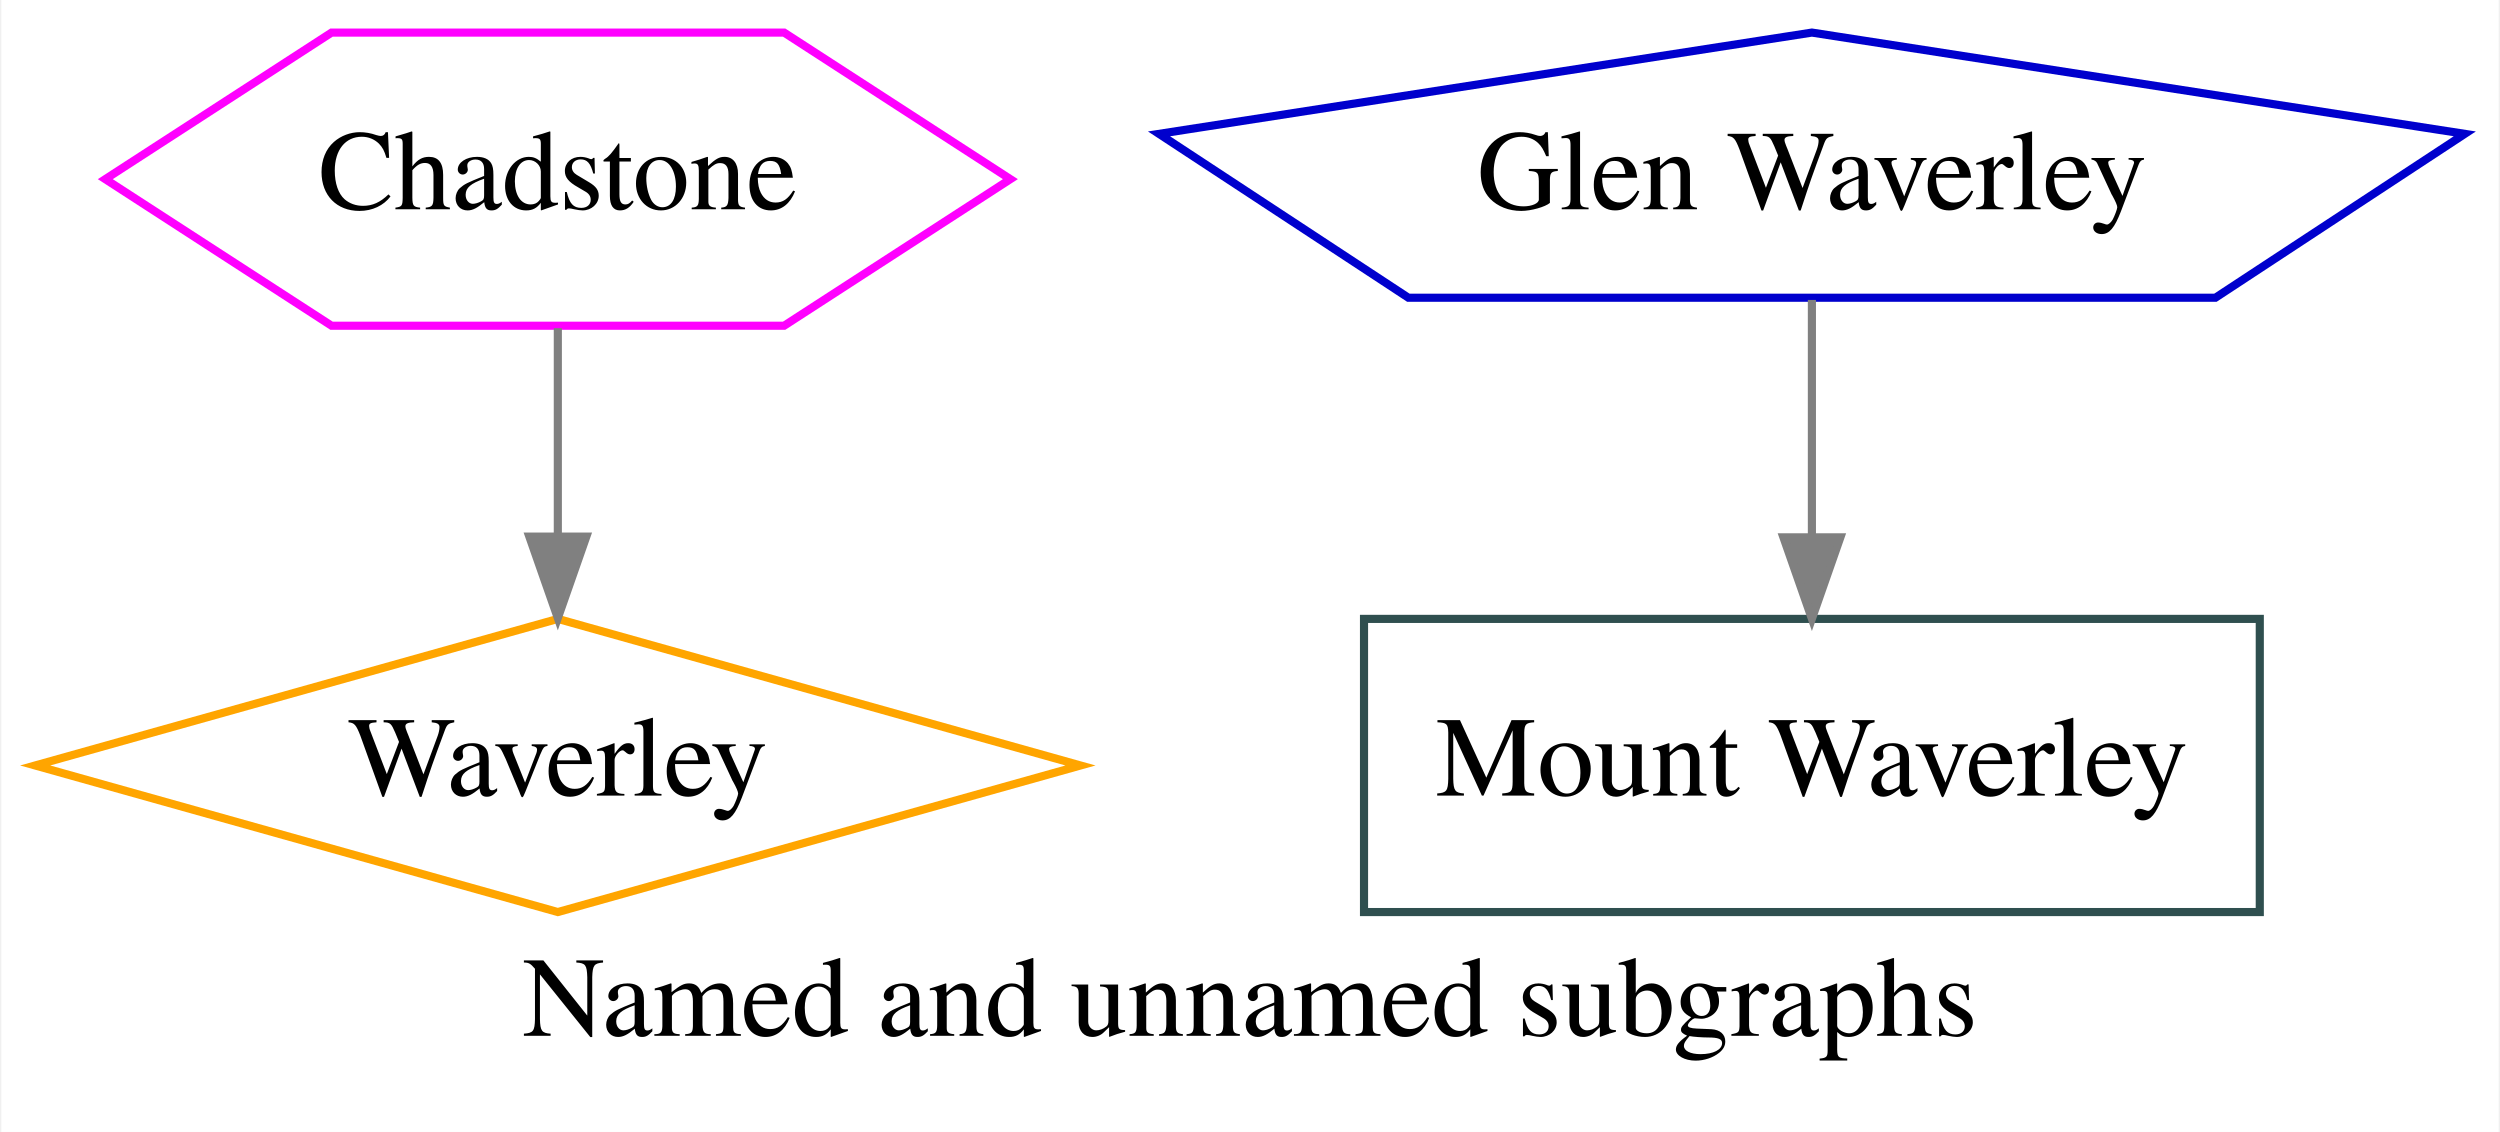
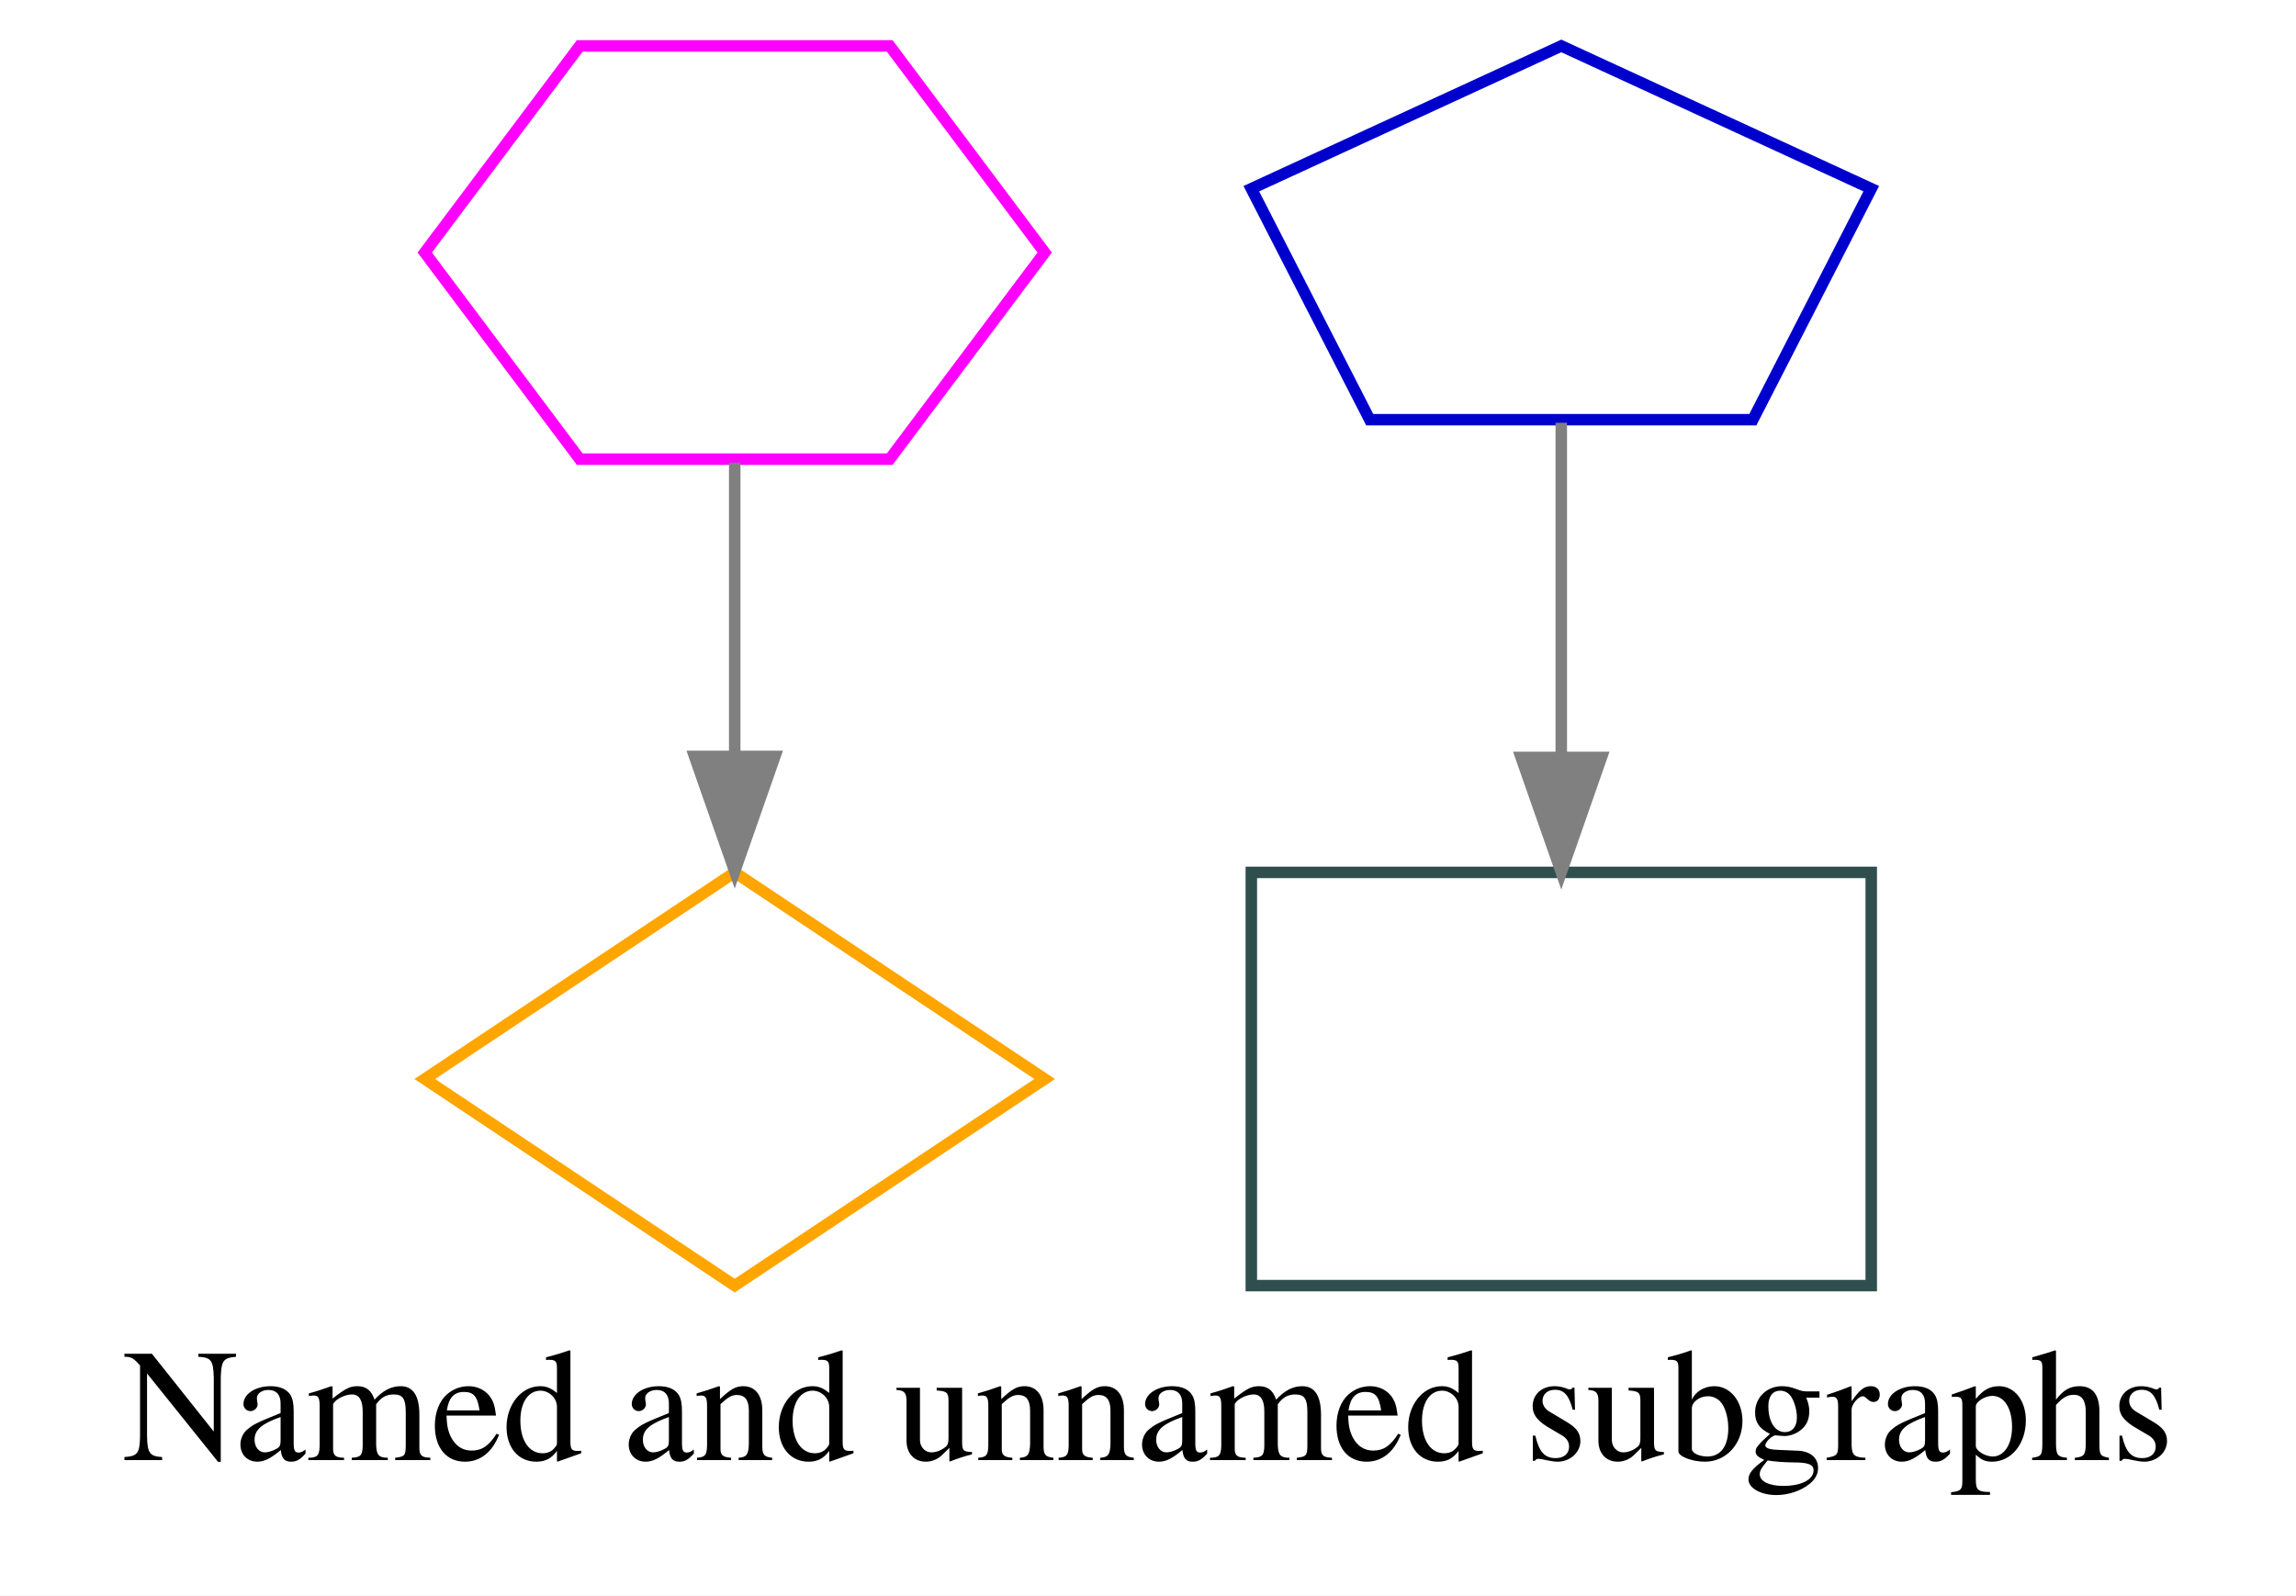
- <svg xmlns="http://www.w3.org/2000/svg" width="307pt" height="139pt" viewBox="0.00 0.00 306.68 139.00">
+ <svg xmlns="http://www.w3.org/2000/svg" width="200pt" height="139pt" viewBox="0.00 0.00 200.00 139.00">
  <g id="graph0" class="graph" transform="scale(1 1) rotate(0) translate(4 135)">
-     <polygon fill="white" stroke="none" points="-4,4 -4,-135 302.678,-135 302.678,4 -4,4" />
-     <text text-anchor="middle" x="149.339" y="-7.8" font-family="Times,serif" font-size="14.00">Named and unnamed subgraphs</text>
+     <polygon fill="white" stroke="none" points="-4,4 -4,-135 196,-135 196,4 -4,4" />
+     <text text-anchor="middle" x="96" y="-7.8" font-family="Times,serif" font-size="14.00">Named and unnamed subgraphs</text>
    <g id="node1" class="node">
-       <polygon fill="none" stroke="magenta" points="119.913,-113 92.127,-131 36.555,-131 8.769,-113 36.555,-95 92.127,-95 119.913,-113" />
-       <text text-anchor="middle" x="64.341" y="-109.3" font-family="Times,serif" font-size="14.00">Chadstone</text>
+       <polygon fill="none" stroke="magenta" points="87,-113 73.5,-131 46.5,-131 33,-113 46.5,-95 73.5,-95 87,-113" />
    </g>
    <g id="node2" class="node">
-       <polygon fill="none" stroke="orange" points="64.341,-59 0.159,-41 64.341,-23 128.523,-41 64.341,-59" />
-       <text text-anchor="middle" x="64.341" y="-37.3" font-family="Times,serif" font-size="14.00">Waverley</text>
+       <polygon fill="none" stroke="orange" points="60,-59 33,-41 60,-23 87,-41 60,-59" />
    </g>
    <g id="edge1" class="edge">
-       <path fill="none" stroke="grey" d="M64.341,-94.697C64.341,-86.983 64.341,-77.713 64.341,-69.112" />
-       <polygon fill="grey" stroke="grey" points="67.841,-69.104 64.341,-59.104 60.841,-69.104 67.841,-69.104" />
+       <path fill="none" stroke="grey" d="M60,-94.697C60,-86.983 60,-77.713 60,-69.112" />
+       <polygon fill="grey" stroke="grey" points="63.5,-69.104 60,-59.104 56.5,-69.104 63.5,-69.104" />
    </g>
    <g id="node3" class="node">
-       <polygon fill="none" stroke="#0000cd" points="298.516,-118.562 218.341,-131 138.166,-118.562 168.79,-98.438 267.892,-98.438 298.516,-118.562" />
-       <text text-anchor="middle" x="218.341" y="-109.3" font-family="Times,serif" font-size="14.00">Glen Waverley</text>
+       <polygon fill="none" stroke="#0000cd" points="159,-118.562 132,-131 105,-118.562 115.313,-98.438 148.687,-98.438 159,-118.562" />
    </g>
    <g id="node4" class="node">
-       <polygon fill="none" stroke="darkslategrey" points="273.341,-59 163.341,-59 163.341,-23 273.341,-23 273.341,-59" />
-       <text text-anchor="middle" x="218.341" y="-37.3" font-family="Times,serif" font-size="14.00">Mount Waverley</text>
+       <polygon fill="none" stroke="darkslategrey" points="159,-59 105,-59 105,-23 159,-23 159,-59" />
    </g>
    <g id="edge2" class="edge">
-       <path fill="none" stroke="grey" d="M218.341,-98.17C218.341,-89.919 218.341,-79.153 218.341,-69.256" />
-       <polygon fill="grey" stroke="grey" points="221.841,-69.019 218.341,-59.019 214.841,-69.019 221.841,-69.019" />
+       <path fill="none" stroke="grey" d="M132,-98.17C132,-89.919 132,-79.153 132,-69.256" />
+       <polygon fill="grey" stroke="grey" points="135.5,-69.019 132,-59.019 128.5,-69.019 135.5,-69.019" />
    </g>
  </g>
</svg>
